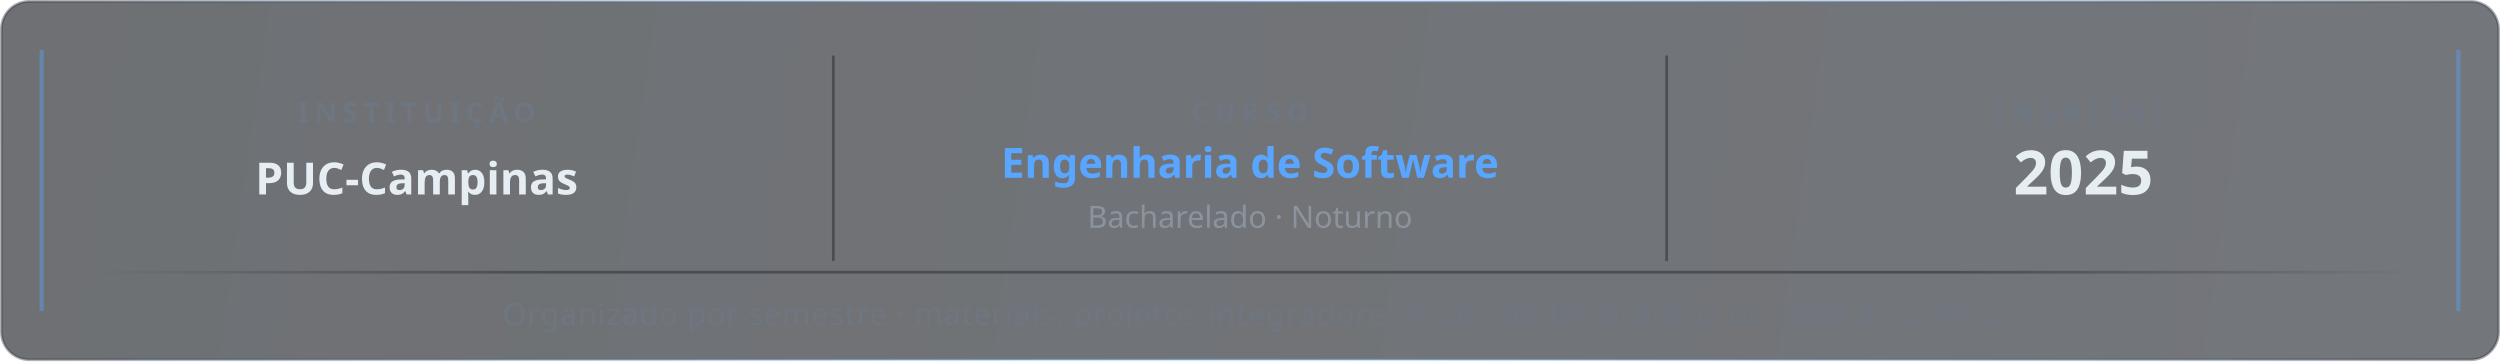
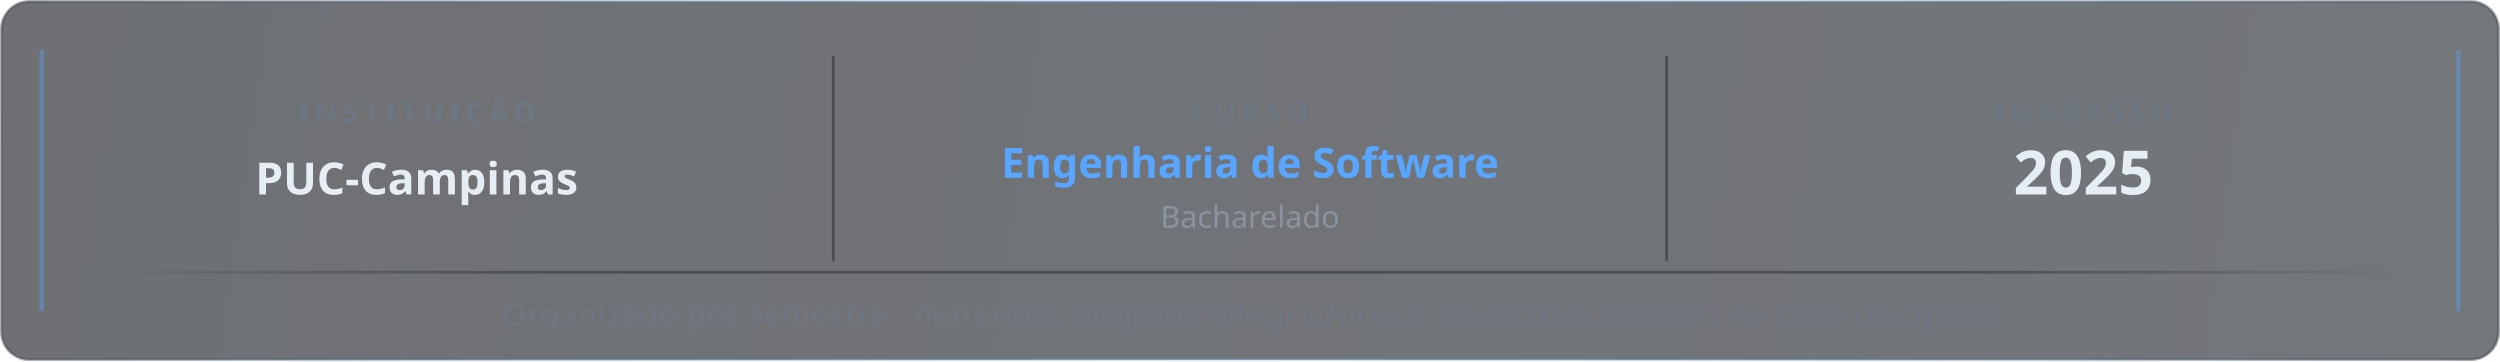
<svg xmlns="http://www.w3.org/2000/svg" width="900" height="130" viewBox="0 0 900 130" fill="none">
  <defs>
    <linearGradient id="borderGrad" x1="0" y1="0" x2="900" y2="130" gradientUnits="userSpaceOnUse">
      <stop offset="0%" stop-color="#30363d" stop-opacity="0.4" />
      <stop offset="50%" stop-color="#58a6ff" stop-opacity="0.25" />
      <stop offset="100%" stop-color="#30363d" stop-opacity="0.4" />
    </linearGradient>
    <linearGradient id="bgGrad" x1="0" y1="0" x2="900" y2="130" gradientUnits="userSpaceOnUse">
      <stop offset="0%" stop-color="#0d1117" stop-opacity="0.6" />
      <stop offset="100%" stop-color="#161b22" stop-opacity="0.6" />
    </linearGradient>
    <linearGradient id="accent" x1="0" y1="0" x2="1" y2="0">
      <stop offset="0%" stop-color="#58a6ff" />
      <stop offset="100%" stop-color="#00b4d8" />
    </linearGradient>
    <linearGradient id="divLine" x1="30" y1="0" x2="870" y2="0" gradientUnits="userSpaceOnUse">
      <stop offset="0%" stop-color="#30363d" stop-opacity="0" />
      <stop offset="20%" stop-color="#30363d" stop-opacity="0.6" />
      <stop offset="80%" stop-color="#30363d" stop-opacity="0.6" />
      <stop offset="100%" stop-color="#30363d" stop-opacity="0" />
    </linearGradient>
  </defs>
  <rect x="0.5" y="0.5" width="899" height="129" rx="10" fill="url(#bgGrad)" stroke="url(#borderGrad)" />
  <line x1="15" y1="18" x2="15" y2="112" stroke="#58a6ff" stroke-width="1.5" opacity="0.4" />
  <line x1="885" y1="18" x2="885" y2="112" stroke="#58a6ff" stroke-width="1.5" opacity="0.4" />
  <line x1="300" y1="20" x2="300" y2="94" stroke="#30363d" stroke-width="1" opacity="0.6" />
  <line x1="600" y1="20" x2="600" y2="94" stroke="#30363d" stroke-width="1" opacity="0.6" />
  <text x="150" y="44" text-anchor="middle" font-family="'Segoe UI', -apple-system, BlinkMacSystemFont, sans-serif" font-weight="600" font-size="10" fill="#6e7681" letter-spacing="2">
    INSTITUIÇÃO
  </text>
  <text x="150" y="70" text-anchor="middle" font-family="'Segoe UI', -apple-system, BlinkMacSystemFont, sans-serif" font-weight="700" font-size="16" fill="#e6edf3">
    PUC-Campinas
  </text>
  <text x="450" y="44" text-anchor="middle" font-family="'Segoe UI', -apple-system, BlinkMacSystemFont, sans-serif" font-weight="600" font-size="10" fill="#6e7681" letter-spacing="2">
    CURSO
  </text>
  <text x="450" y="64" text-anchor="middle" font-family="'Segoe UI', -apple-system, BlinkMacSystemFont, sans-serif" font-weight="700" font-size="15" fill="#58a6ff">
    Engenharia de Software
  </text>
  <text x="450" y="82" text-anchor="middle" font-family="'Segoe UI', -apple-system, BlinkMacSystemFont, sans-serif" font-weight="400" font-size="11" fill="#8b949e">
-     Bacharelado · Noturno
+     Bacharelado
  </text>
  <text x="750" y="44" text-anchor="middle" font-family="'Segoe UI', -apple-system, BlinkMacSystemFont, sans-serif" font-weight="600" font-size="10" fill="#6e7681" letter-spacing="2">
    INGRESSO
  </text>
  <text x="750" y="70" text-anchor="middle" font-family="'Segoe UI', -apple-system, BlinkMacSystemFont, sans-serif" font-weight="700" font-size="22" fill="#e6edf3">
    2025
  </text>
  <line x1="30" y1="98" x2="870" y2="98" stroke="url(#divLine)" stroke-width="1" />
  <text x="450" y="117" text-anchor="middle" font-family="'Segoe UI', -apple-system, BlinkMacSystemFont, sans-serif" font-weight="400" font-size="11" fill="#6e7681" letter-spacing="0.3">
    Organizado por semestre · materiais, projetos integradores e atividades práticas de cada disciplina
  </text>
</svg>
